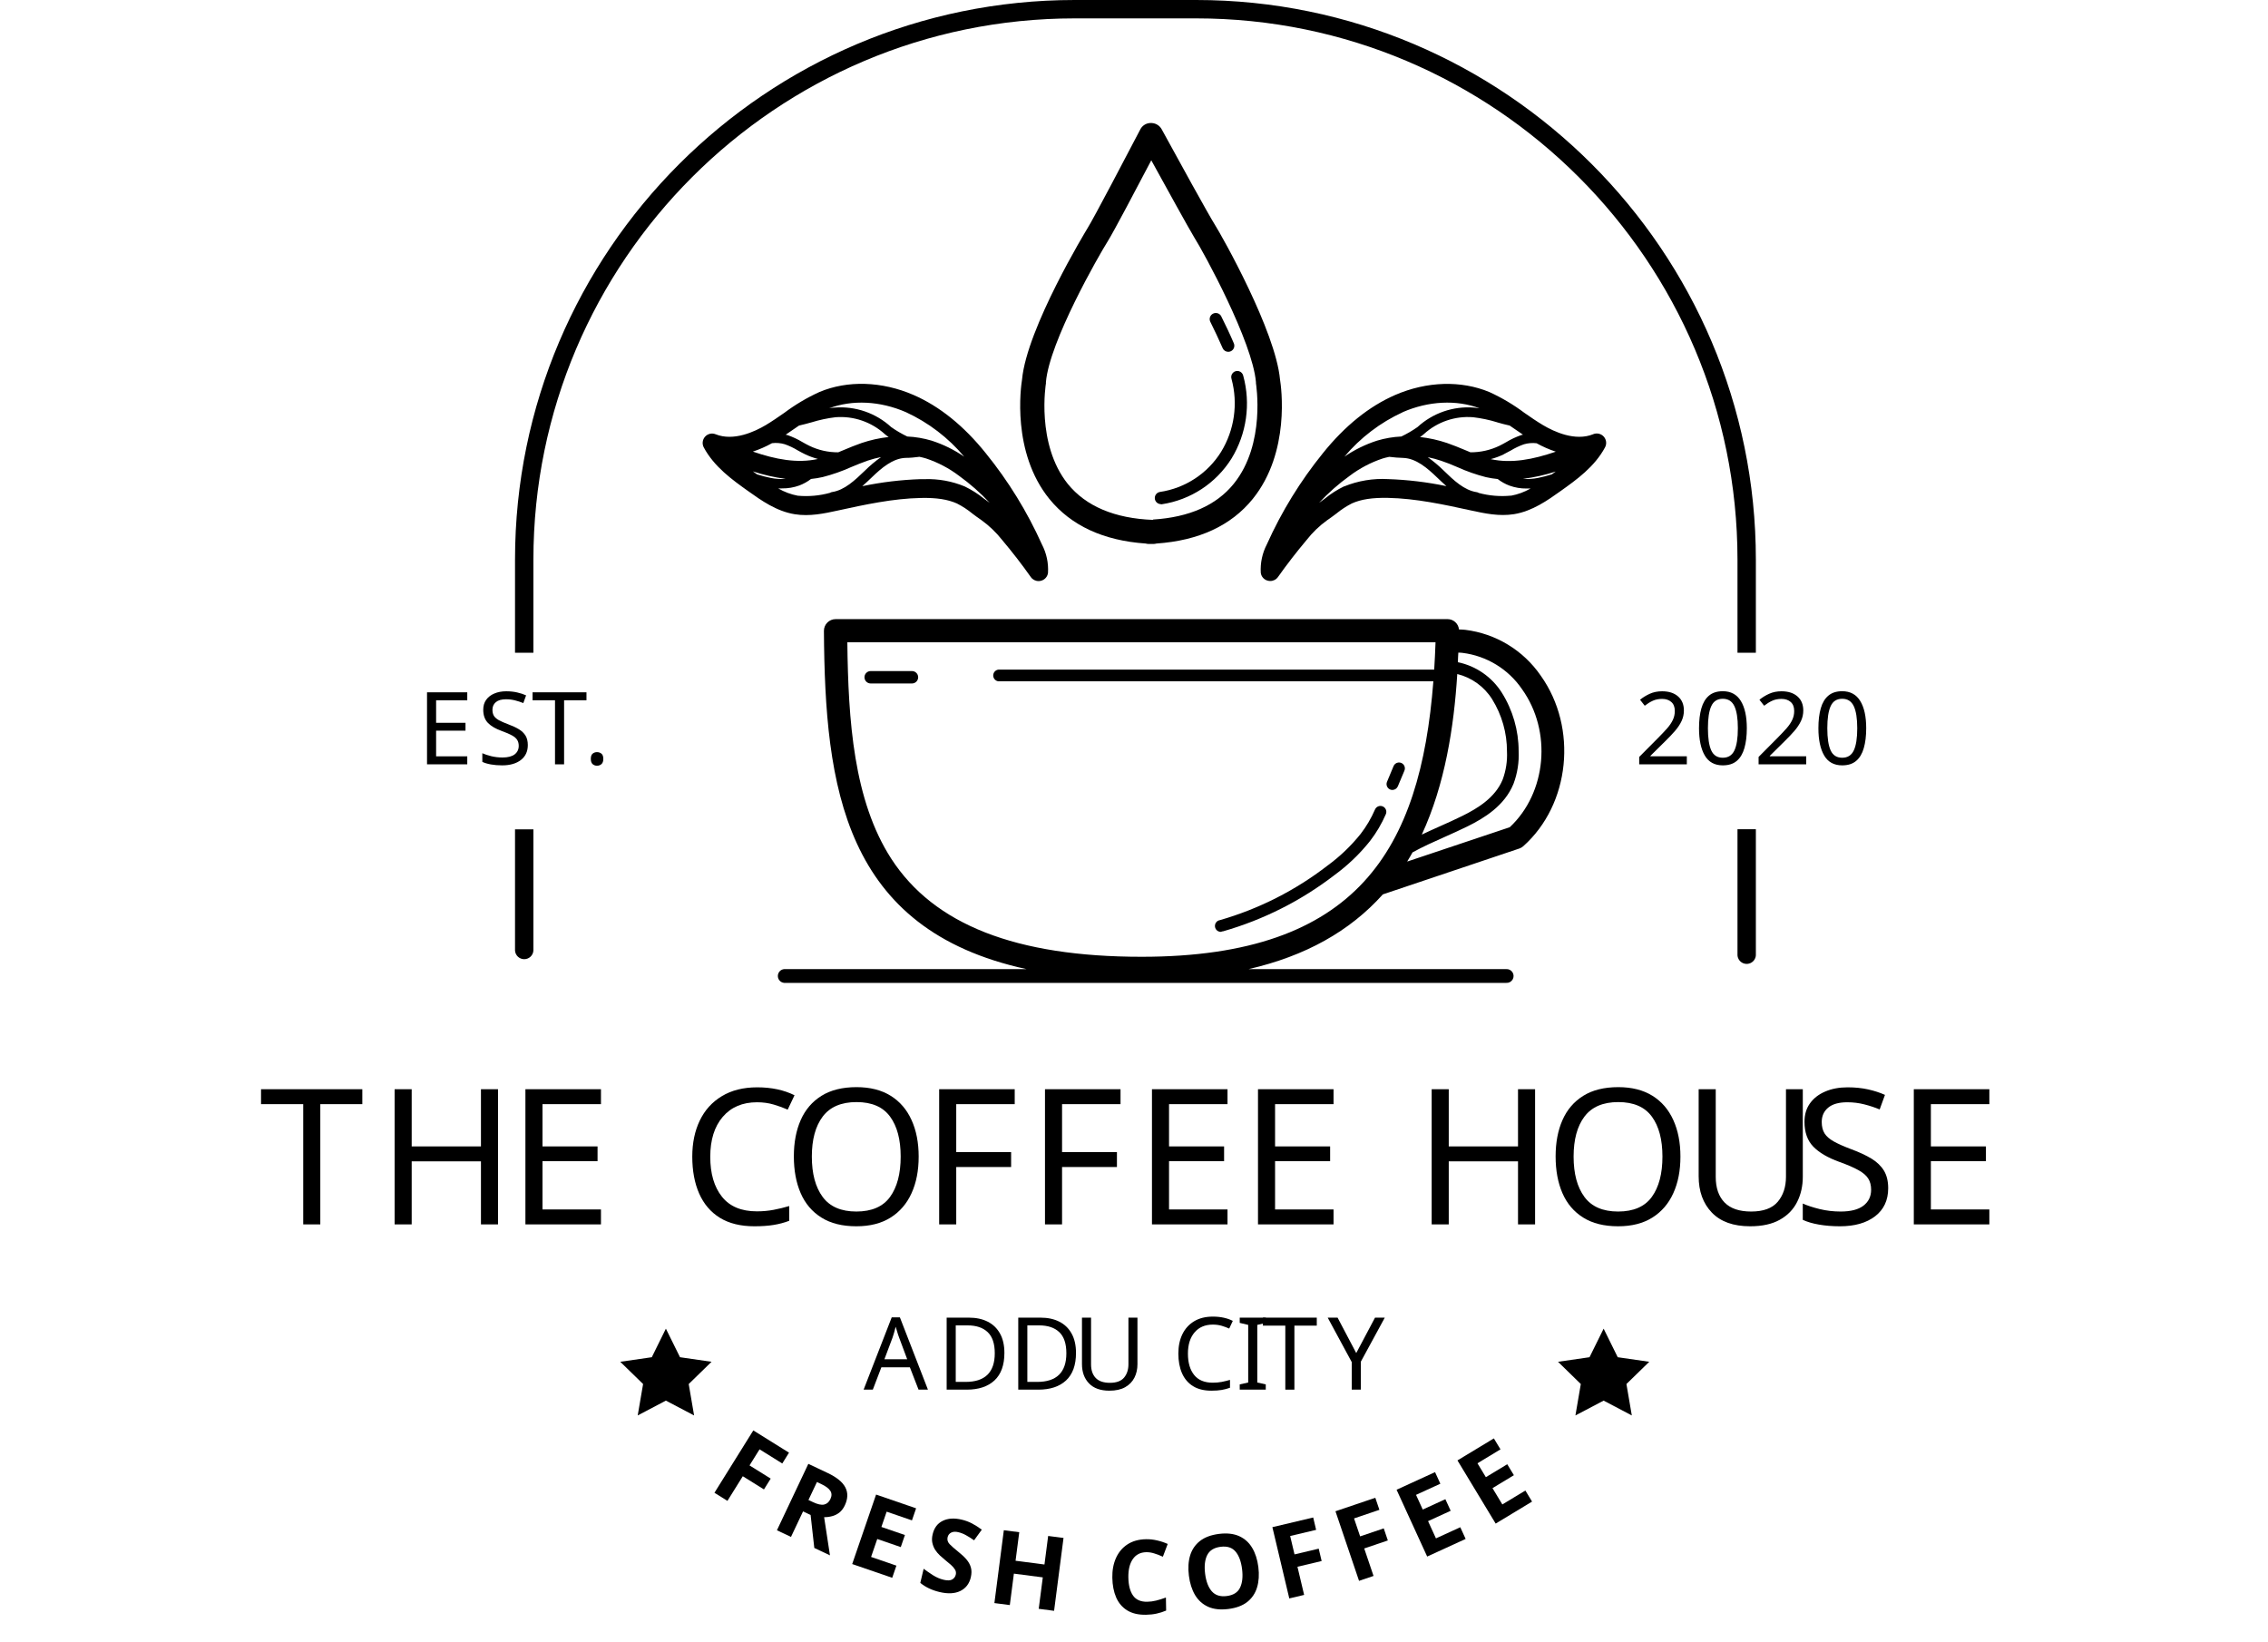
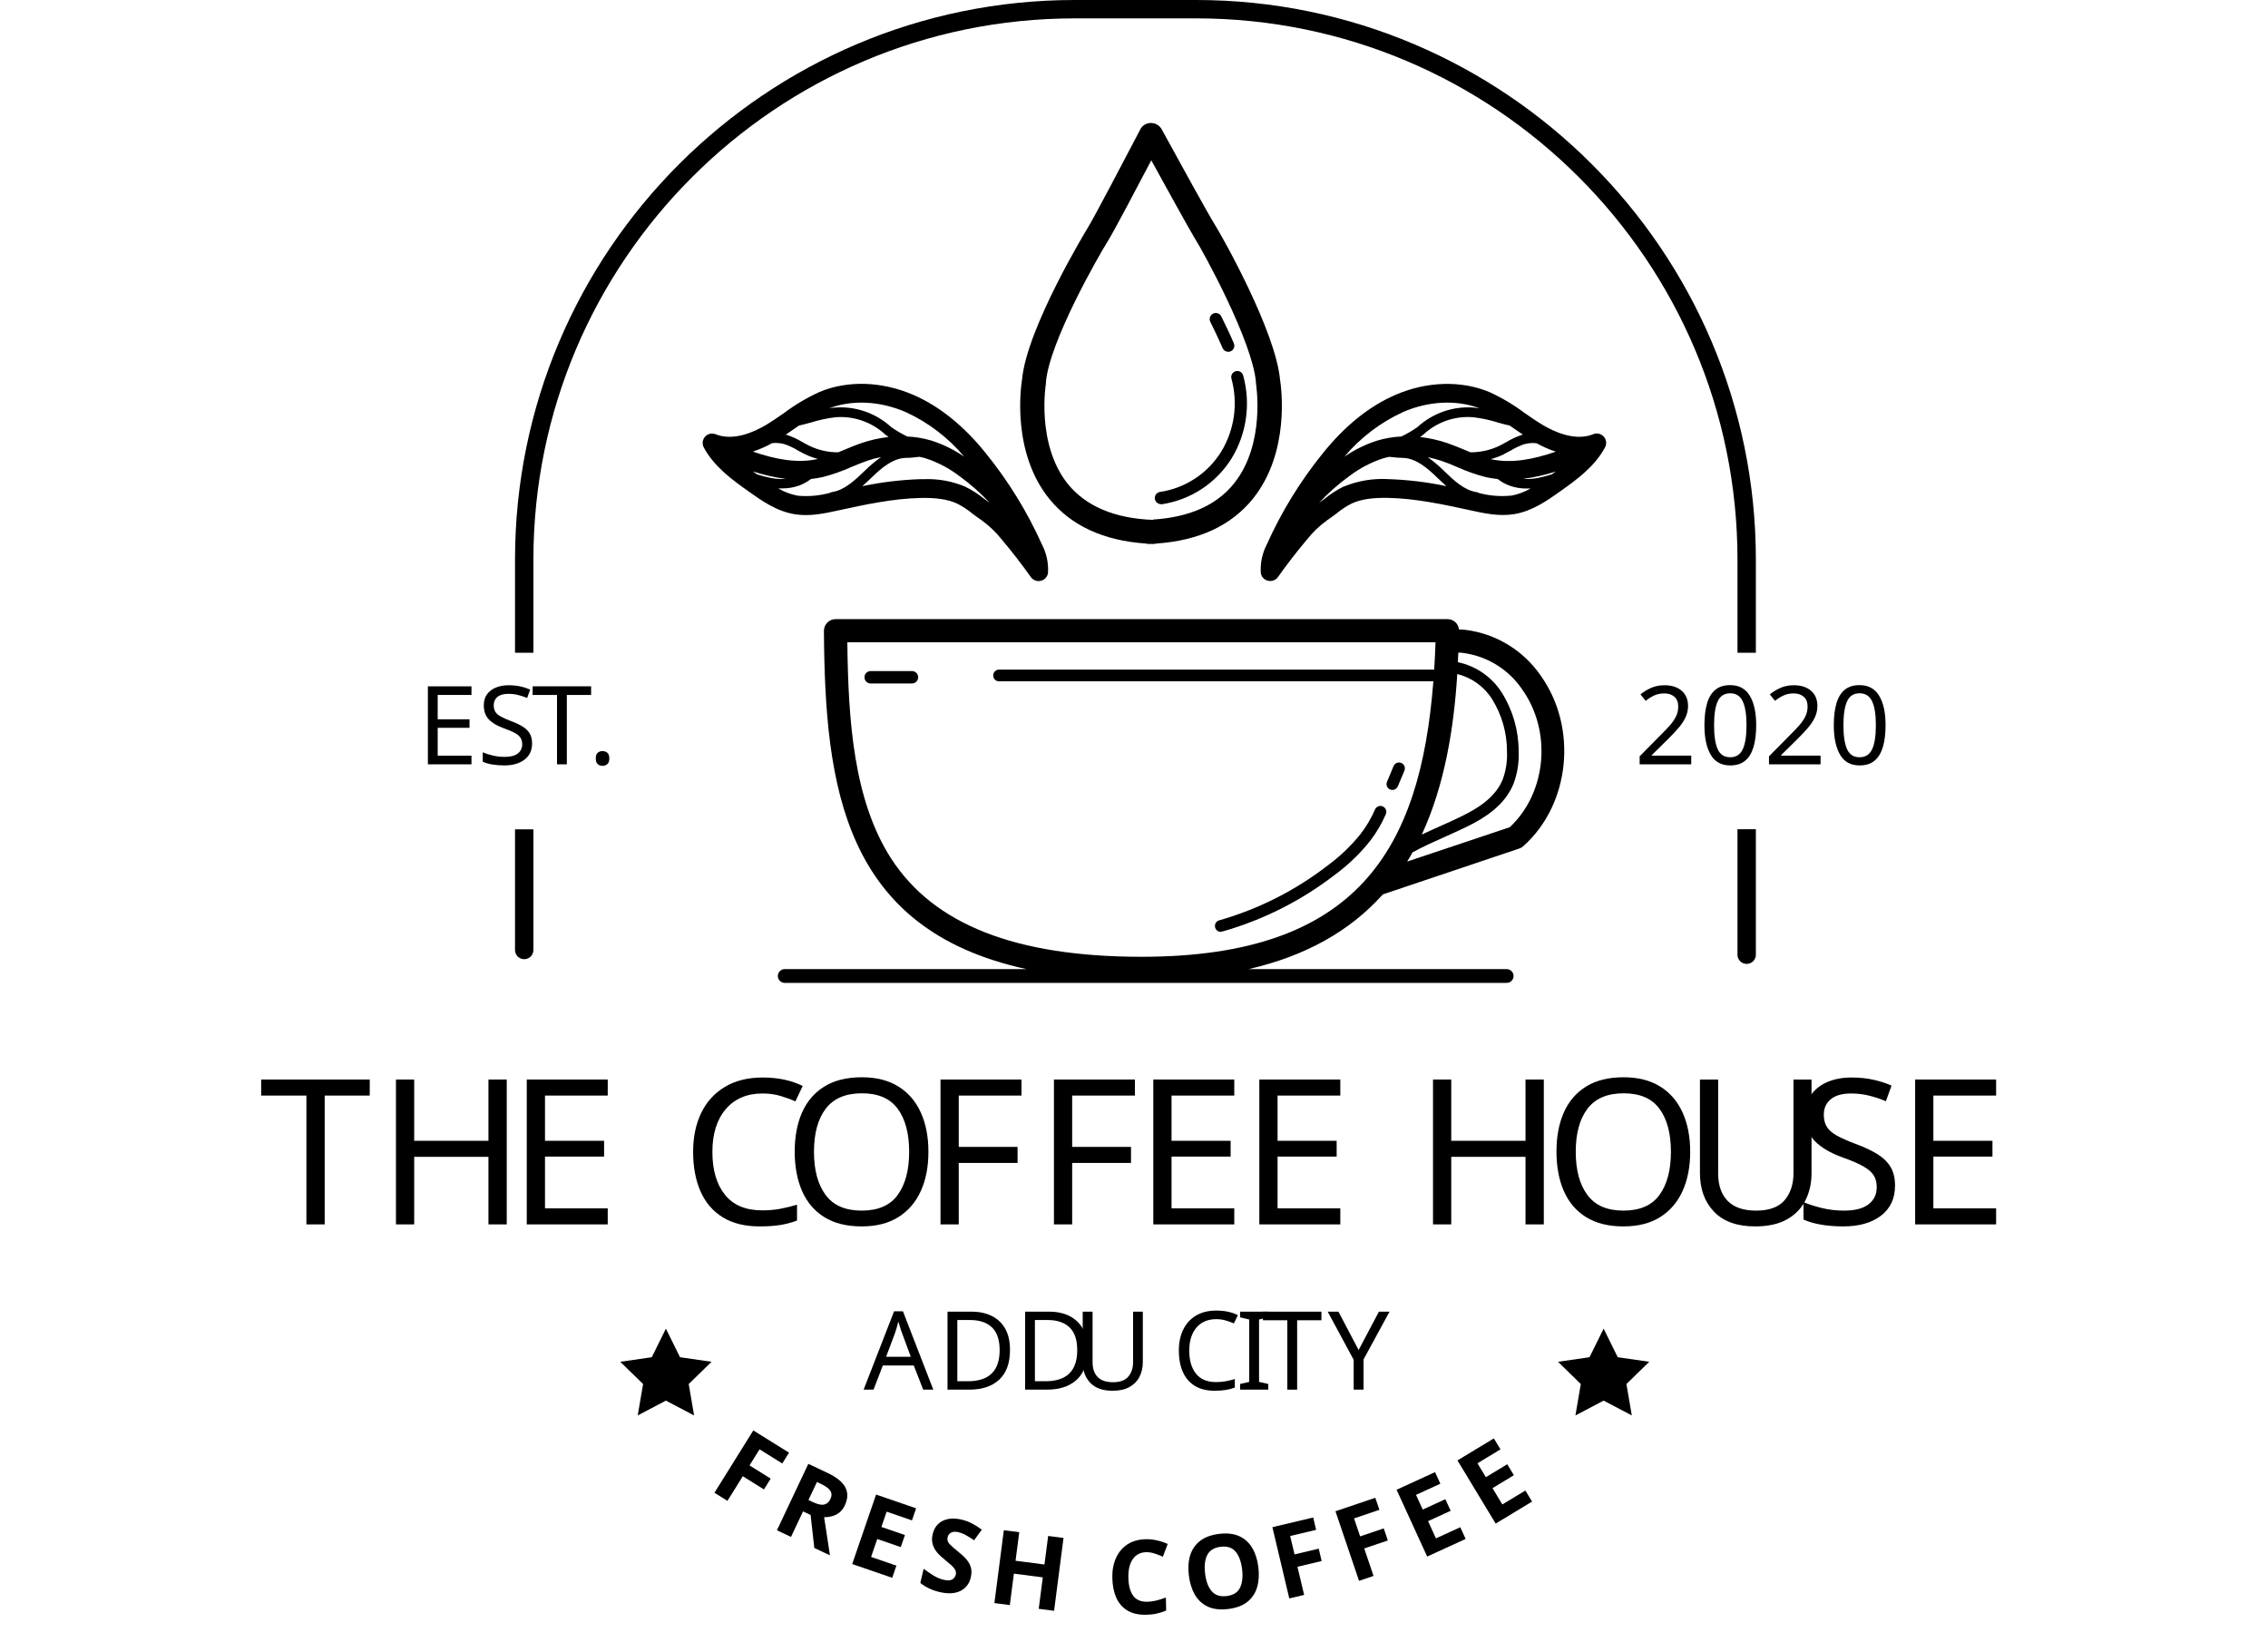
<svg xmlns="http://www.w3.org/2000/svg" id="OBJECTS" viewBox="0 0 581.2 420.59">
  <defs>
-     <style>.cls-1{font-size:48.51px;}.cls-1,.cls-11,.cls-18,.cls-19,.cls-20,.cls-23{fill:current;}.cls-1,.cls-11,.cls-20,.cls-23{font-family:JAVATA;}.cls-2{letter-spacing:-0.03em;}.cls-3{letter-spacing:-0.06em;}.cls-4{letter-spacing:-0.1em;}.cls-5{letter-spacing:-0.02em;}.cls-6{letter-spacing:0.04em;}.cls-7{letter-spacing:-0.04em;}.cls-8{letter-spacing:-0.06em;}.cls-9{letter-spacing:-0.02em;}.cls-10{letter-spacing:-0.04em;}.cls-11,.cls-20,.cls-23{font-size:25.84px;}.cls-11{letter-spacing:-0.02em;}.cls-12{letter-spacing:-0.02em;}.cls-13{letter-spacing:0.02em;}.cls-14{letter-spacing:-0.01em;}.cls-15{letter-spacing:-0.03em;}.cls-16{letter-spacing:0em;}.cls-17{letter-spacing:0.02em;}.cls-18{font-size:26.37px;font-family:Montserrat-Bold, Montserrat;font-weight:700;}.cls-20{letter-spacing:0em;}.cls-21{letter-spacing:-0.04em;}.cls-22{letter-spacing:0.02em;}.cls-23{letter-spacing:0.02em;}</style>
+     <style>.cls-1{font-size:52px;}.cls-1,.cls-11,.cls-18,.cls-19,.cls-20,.cls-23{fill:current;}.cls-1,.cls-11,.cls-20,.cls-23{font-family:Assistant;}.cls-2{letter-spacing:-0.05em;}.cls-3{letter-spacing:-0.05em;}.cls-4{letter-spacing:-0.1em;}.cls-5{letter-spacing:-0.02em;}.cls-6{letter-spacing:0.04em;}.cls-7{letter-spacing:-0.04em;}.cls-8{letter-spacing:-0.03em;}.cls-9{letter-spacing:-0.02em;}.cls-10{letter-spacing:-0.04em;}.cls-11,.cls-20,.cls-23{font-size:28px;}.cls-11{letter-spacing:-0.02em;}.cls-12{letter-spacing:-0.02em;}.cls-13{letter-spacing:0.02em;}.cls-14{letter-spacing:-0.01em;}.cls-15{letter-spacing:-0.03em;}.cls-16{letter-spacing:0.03em;}.cls-17{letter-spacing:0.02em;}.cls-18{font-size:26.37px;font-family:Montserrat-Bold, Montserrat;font-weight:700;}.cls-20{letter-spacing:0em;}.cls-21{letter-spacing:-0.04em;}.cls-22{letter-spacing:0.02em;}.cls-23{letter-spacing:0.02em;}</style>
  </defs>
  <text class="cls-1" transform="translate(66.41 313.77)">
    <tspan class="cls-2">T</tspan>
    <tspan class="cls-3" x="30.01" y="0">H</tspan>
    <tspan x="63.53" y="0">E </tspan>
    <tspan class="cls-4" x="108.04" y="0">C</tspan>
    <tspan class="cls-5" x="134.07" y="0">O</tspan>
    <tspan class="cls-6" x="169.56" y="0">FF</tspan>
    <tspan class="cls-7" x="224.09" y="0">E</tspan>
    <tspan x="251.26" y="0">E </tspan>
    <tspan class="cls-8" x="295.77" y="0">H</tspan>
    <tspan class="cls-9" x="329.28" y="0">O</tspan>
    <tspan class="cls-10" x="364.53" y="0">U</tspan>
    <tspan class="cls-7" x="393.1" y="0">S</tspan>
    <tspan x="419.32" y="0">E</tspan>
  </text>
  <text class="cls-11" transform="translate(221.31 356.12)">A<tspan class="cls-12" x="18.78" y="0">DD</tspan>
    <tspan class="cls-13" x="53.63" y="0">U </tspan>
    <tspan class="cls-14" x="79.08" y="0">C</tspan>
    <tspan class="cls-15" x="95.35" y="0">I</tspan>
    <tspan class="cls-16" x="102.05" y="0">T</tspan>
    <tspan class="cls-17" x="118.93" y="0">Y</tspan>
  </text>
  <text class="cls-18" transform="translate(181.07 381.29) rotate(31.93)">F</text>
  <text class="cls-18" transform="translate(196.95 391.14) rotate(25.31)">R</text>
  <text class="cls-18" transform="translate(216.14 400.04) rotate(18.97)">E</text>
  <text class="cls-18" transform="translate(234.45 406.21) rotate(13.34)">S</text>
  <text class="cls-18" transform="translate(252.47 410.51) rotate(7.38)">H</text>
  <text class="cls-18" transform="translate(275.01 413.11) rotate(2.99)"> </text>
  <text class="cls-18" transform="translate(283.68 413.72) rotate(-1.01)">C</text>
  <text class="cls-18" transform="translate(304.32 413.37) rotate(-7.13)">O</text>
  <text class="cls-18" transform="matrix(0.97, -0.23, 0.23, 0.97, 328.09, 410.17)">F</text>
  <text class="cls-18" transform="translate(346.02 405.88) rotate(-18.72)">F</text>
  <text class="cls-18" transform="translate(363.57 399.88) rotate(-24.61)">E</text>
  <text class="cls-18" transform="matrix(0.86, -0.52, 0.52, 0.86, 381.24, 391.68)">E</text>
  <polygon class="cls-19" points="170.64 340.49 174.26 347.81 182.34 348.98 176.49 354.68 177.87 362.73 170.64 358.93 163.42 362.73 164.8 354.68 158.95 348.98 167.03 347.81 170.64 340.49" />
  <polygon class="cls-19" points="410.95 340.49 414.56 347.81 422.64 348.98 416.79 354.68 418.17 362.73 410.95 358.93 403.72 362.73 405.1 354.68 399.26 348.98 407.33 347.81 410.95 340.49" />
  <path class="cls-19" d="M91.38,286.81a2.36,2.36,0,0,0,4.71,0V255.74H91.38Z" transform="translate(40.6 -43.21)" />
  <path class="cls-19" d="M404.65,287.71a2.36,2.36,0,1,0,4.71,0v-32h-4.71Z" transform="translate(40.6 -43.21)" />
  <path class="cls-19" d="M334.87,204.61c-.53-.06-1.06-.07-1.59-.09a2.94,2.94,0,0,0-2.94-2.65H173.54a3,3,0,0,0-3,3c.26,40,5,76.52,51.92,86.69H160.37a1.77,1.77,0,0,0,0,3.53h185a1.77,1.77,0,1,0,0-3.53h-66c14.54-3.34,25.93-9.7,34.4-19.15l35-11.76a3,3,0,0,0,1-.6c12-10.7,14-30.31,4.46-43.7A27.56,27.56,0,0,0,334.87,204.61Zm-158.33,3.2H327.27c-.08,2.37-.2,4.69-.34,7H215.26a1.51,1.51,0,0,0,0,3H326.71v.05c-3.33,42.83-19.29,70.54-74.74,70.54-32.22,0-53.21-8.22-64.16-25.11C178.13,248.32,176.77,227.85,176.54,207.81Zm156.3,8.13a14.67,14.67,0,0,1,8.92,6.43,25.22,25.22,0,0,1,3.82,13.4,18.28,18.28,0,0,1-1.1,7.2c-1.91,4.69-6.53,7.45-10.34,9.33-1.89.94-3.86,1.82-5.77,2.67-1.53.68-3.08,1.38-4.62,2.12C329.7,244.23,332,229.46,332.84,215.94Zm13.45,39.26L320,264c.48-.77.93-1.56,1.38-2.36,2.67-1.46,5.46-2.72,8.19-3.93,1.94-.87,3.93-1.76,5.88-2.72,4.29-2.12,9.5-5.27,11.8-10.91a21,21,0,0,0,1.32-8.39,28.2,28.2,0,0,0-4.33-15A17.55,17.55,0,0,0,333,212.91c0-.82.08-1.64.11-2.45.37,0,.73,0,1.09.06a21.7,21.7,0,0,1,15.22,9.28C357.18,230.63,355.74,246.37,346.29,255.2Z" transform="translate(40.6 -43.21)" />
  <path class="cls-19" d="M193.1,215.18H182.52a1.59,1.59,0,1,0,0,3.18H193.1a1.59,1.59,0,0,0,0-3.18Z" transform="translate(40.6 -43.21)" />
  <path class="cls-19" d="M315.63,245.53a1.51,1.51,0,0,0,.58.12,1.53,1.53,0,0,0,1.4-.93l1.66-3.95a1.51,1.51,0,1,0-2.78-1.17l-1.67,4A1.51,1.51,0,0,0,315.63,245.53Z" transform="translate(40.6 -43.21)" />
  <path class="cls-19" d="M272.46,281.92a1.52,1.52,0,0,0,.42-.06,85.3,85.3,0,0,0,28.54-14.43,47.36,47.36,0,0,0,9.05-8.68,32.24,32.24,0,0,0,4.07-6.9,1.51,1.51,0,1,0-2.78-1.19,29.37,29.37,0,0,1-3.68,6.25,44.45,44.45,0,0,1-8.49,8.12A82.36,82.36,0,0,1,272.05,279a1.51,1.51,0,0,0,.41,3Z" transform="translate(40.6 -43.21)" />
  <path class="cls-19" d="M367.69,154.48c-4.63,1.89-10.07-.65-12.9-2.34-1.6-.95-3.12-2-4.74-3.13a48.61,48.61,0,0,0-9-5.34c-7.23-3-16-2.76-24.1.75-6.68,2.9-12.91,7.92-18.53,14.91a106.11,106.11,0,0,0-14.37,23.37,14,14,0,0,0-1.56,7.32,2.39,2.39,0,0,0,1.8,2,2.33,2.33,0,0,0,.59.08,2.4,2.4,0,0,0,2-1c2.32-3.27,4.8-6.48,7.37-9.53a25.87,25.87,0,0,1,5.27-5.06c.79-.53,1.55-1.1,2.31-1.67a22.25,22.25,0,0,1,4-2.62c2.37-1.06,5.2-1.49,9.22-1.42,7.19.14,14.44,1.72,21.44,3.25,3.33.72,7.09,1.54,10.91.92,4.69-.76,8.69-3.61,11.91-5.91,4.09-2.91,8.73-6.22,11.41-11.23a2.41,2.41,0,0,0-3-3.37Zm-10.63,10.29a31.45,31.45,0,0,1-3.49.91,14.27,14.27,0,0,1-3.89.24,45.44,45.44,0,0,0,8.4-1.87Zm-14-13.33c1,.29,2.13.59,3.22.83l1,.69,2.41,1.65c-.16,0-.32.06-.48.11a19.79,19.79,0,0,0-3.8,1.78c-.59.33-1.17.66-1.77.95a16.85,16.85,0,0,1-7.42,1.67l-1.46-.61c-1.46-.61-3-1.24-4.53-1.77a33.13,33.13,0,0,0-6.94-1.54,7.31,7.31,0,0,0,1-.75,16.74,16.74,0,0,1,12.61-4.32A34.78,34.78,0,0,1,343.1,151.44Zm1.63,8.21c.64-.32,1.27-.67,1.89-1a17.64,17.64,0,0,1,3.33-1.58,8.13,8.13,0,0,1,3.26-.27,28.6,28.6,0,0,0,4.92,2.16c-5.85,2-11.34,3.08-16.68,1.91A18.93,18.93,0,0,0,344.73,159.65Zm-25.85-10.81c6.66-2.9,13.8-3.22,19.71-1-.48-.07-.95-.14-1.44-.18a19.16,19.16,0,0,0-14.47,5,28.73,28.73,0,0,1-4.13,2.41,25.86,25.86,0,0,0-6.22,1.06,32.14,32.14,0,0,0-8.37,4.11A43,43,0,0,1,318.88,148.84Zm-15,19a25.55,25.55,0,0,0-4.95,3.16c-.48.36-1,.72-1.47,1.07a53.35,53.35,0,0,1,7.85-6.92,29.44,29.44,0,0,1,8.44-4.44c.56-.17,1.13-.31,1.71-.43a35.72,35.72,0,0,0,3.58.28c3.3.11,6.19,2.62,8.72,5.06.75.72,1.53,1.46,2.34,2.17a87.26,87.26,0,0,0-14.93-1.8A26,26,0,0,0,303.86,167.86Zm42.77,2.38a23,23,0,0,1-8.28-.69,1,1,0,0,0-.48-.19c-3.24-.49-5.88-3-8.52-5.57a32.77,32.77,0,0,0-4.06-3.4,28.17,28.17,0,0,1,3.41.91c1.41.48,2.77,1,4.22,1.65a44.61,44.61,0,0,0,7.3,2.56,24.15,24.15,0,0,0,3,.48,11.59,11.59,0,0,0,3,1.68,12.46,12.46,0,0,0,4.42.75c.32,0,.67,0,1,0A15.78,15.78,0,0,1,346.63,170.24Z" transform="translate(40.6 -43.21)" />
  <path class="cls-19" d="M193.49,144.42c-8.09-3.51-16.88-3.79-24.11-.75a48.61,48.61,0,0,0-9,5.34c-1.61,1.12-3.14,2.18-4.73,3.13-2.84,1.69-8.28,4.23-12.91,2.34a2.41,2.41,0,0,0-3,3.37c2.68,5,7.32,8.32,11.41,11.23,3.39,2.41,7.22,5.15,11.91,5.91,3.83.62,7.59-.2,10.91-.92,7-1.53,14.26-3.11,21.44-3.25,4-.08,6.86.36,9.22,1.42a21.58,21.58,0,0,1,4,2.62c.76.57,1.52,1.14,2.31,1.67a26.34,26.34,0,0,1,5.27,5.06c2.58,3.06,5.06,6.26,7.37,9.53a2.41,2.41,0,0,0,2,1,2.32,2.32,0,0,0,.58-.08,2.39,2.39,0,0,0,1.8-2,13.92,13.92,0,0,0-1.56-7.32A106.11,106.11,0,0,0,212,159.33C206.39,152.34,200.16,147.32,193.49,144.42Zm-1.92,4.42a43,43,0,0,1,14.92,11.4,32.09,32.09,0,0,0-8.36-4.11,26,26,0,0,0-6.23-1.06,28.49,28.49,0,0,1-4.12-2.41,19.18,19.18,0,0,0-14.48-5c-.48,0-1,.11-1.43.18C177.78,145.62,184.91,145.94,191.57,148.84Zm-38.18,15.93-1.06-.76a45.83,45.83,0,0,0,8.41,1.92,14.49,14.49,0,0,1-3.86-.25A32,32,0,0,1,153.39,164.77Zm-1.06-5.83a28.51,28.51,0,0,0,4.91-2.16,8.13,8.13,0,0,1,3.26.27,17.36,17.36,0,0,1,3.33,1.58c.63.35,1.26.7,1.9,1a18.82,18.82,0,0,0,3.27,1.2C163.66,162,158.18,160.94,152.33,158.94Zm23.35-.43-1.47.61a16.64,16.64,0,0,1-7.41-1.67c-.6-.29-1.19-.62-1.77-.95a20.37,20.37,0,0,0-3.8-1.78c-.16-.05-.33-.06-.49-.11.82-.55,1.62-1.1,2.41-1.65.33-.24.66-.46,1-.69,1.09-.24,2.16-.54,3.22-.83a34.86,34.86,0,0,1,6.15-1.31,16.82,16.82,0,0,1,12.61,4.32,7.52,7.52,0,0,0,1,.75,33,33,0,0,0-6.94,1.54C178.65,157.27,177.14,157.9,175.68,158.51Zm-11.86,11.73a15.78,15.78,0,0,1-5-1.87c.34,0,.68,0,1,0a12.5,12.5,0,0,0,4.42-.75,11.92,11.92,0,0,0,3-1.67,24.64,24.64,0,0,0,3-.49,44.61,44.61,0,0,0,7.3-2.56c1.45-.6,2.82-1.17,4.22-1.65a28.48,28.48,0,0,1,3.43-.91,32.57,32.57,0,0,0-4.16,3.49c-2.55,2.45-5.2,5-8.43,5.48a1.09,1.09,0,0,0-.49.19A23,23,0,0,1,163.82,170.24Zm42.78-2.38A24.73,24.73,0,0,0,196.39,166h-1.08a87.38,87.38,0,0,0-14.94,1.8c.84-.73,1.64-1.5,2.43-2.25,2.44-2.36,5.33-4.87,8.64-5,1.17,0,2.41-.12,3.58-.28.58.12,1.14.26,1.7.43a29.31,29.31,0,0,1,8.44,4.44,54,54,0,0,1,7.86,6.92c-.5-.35-1-.7-1.47-1.07A25.55,25.55,0,0,0,206.6,167.86Z" transform="translate(40.6 -43.21)" />
  <path class="cls-19" d="M253,182.5a3.24,3.24,0,0,0,.76.11h.11l.52,0,.52,0H255a3.09,3.09,0,0,0,.75-.11c10.84-.75,19.13-4.58,24.67-11.42,9.7-12,7.3-28.76,7-30.6-1.14-12.43-14.82-36.71-16.73-39.74-1.52-2.4-9.56-17-13.6-24.41a3.09,3.09,0,0,0-2.48-1.59h-.55a3,3,0,0,0-2.45,1.64c-3.25,6.22-12,22.92-13.56,25.38-.15.25-15.53,25.51-16.74,38.71-.3,1.84-2.7,18.63,7,30.6C233.89,177.92,242.18,181.75,253,182.5Zm-25.57-41.1,0-.27c.89-10.38,13.54-32.44,15.83-36.07,1.43-2.26,7.57-13.9,11.17-20.77,3.61,6.57,9.64,17.51,11,19.74,2.58,4.08,14.93,26.78,15.82,37.1a1.24,1.24,0,0,0,0,.27c0,.16,2.61,15.55-5.7,25.8-4.47,5.52-11.43,8.57-20.66,9.15v.09c-9.83-.37-17.18-3.47-21.85-9.21C224.86,157,227.41,141.55,227.44,141.4Z" transform="translate(40.6 -43.21)" />
  <path class="cls-19" d="M256.87,172.44l.22,0A25.58,25.58,0,0,0,275,160.7a27.05,27.05,0,0,0,3-21.18,1.56,1.56,0,1,0-3,.83A23.86,23.86,0,0,1,272.32,159a22.34,22.34,0,0,1-15.67,10.28,1.57,1.57,0,0,0,.22,3.12Z" transform="translate(40.6 -43.21)" />
  <path class="cls-19" d="M272.72,132.43a1.55,1.55,0,0,0,1.43.94,1.68,1.68,0,0,0,.62-.13,1.56,1.56,0,0,0,.81-2.06c-1-2.35-2.12-4.7-3.27-7a1.57,1.57,0,0,0-2.8,1.4C270.63,127.83,271.71,130.13,272.72,132.43Z" transform="translate(40.6 -43.21)" />
  <path class="cls-19" d="M409.36,186.64c0-79.09-64.34-143.43-143.43-143.43H234.81c-79.09,0-143.43,64.34-143.43,143.43v23.84h4.71V186.64c0-76.49,62.23-138.72,138.72-138.72h31.12c76.49,0,138.72,62.23,138.72,138.72v23.84h4.71Z" transform="translate(40.6 -43.21)" />
  <text class="cls-20" transform="translate(106.93 195.87)">E<tspan class="cls-21" x="15.36" y="0">S</tspan>
    <tspan class="cls-22" x="29.28" y="0">T.</tspan>
  </text>
  <text class="cls-23" transform="translate(418.83 195.87)">2020</text>
</svg>
